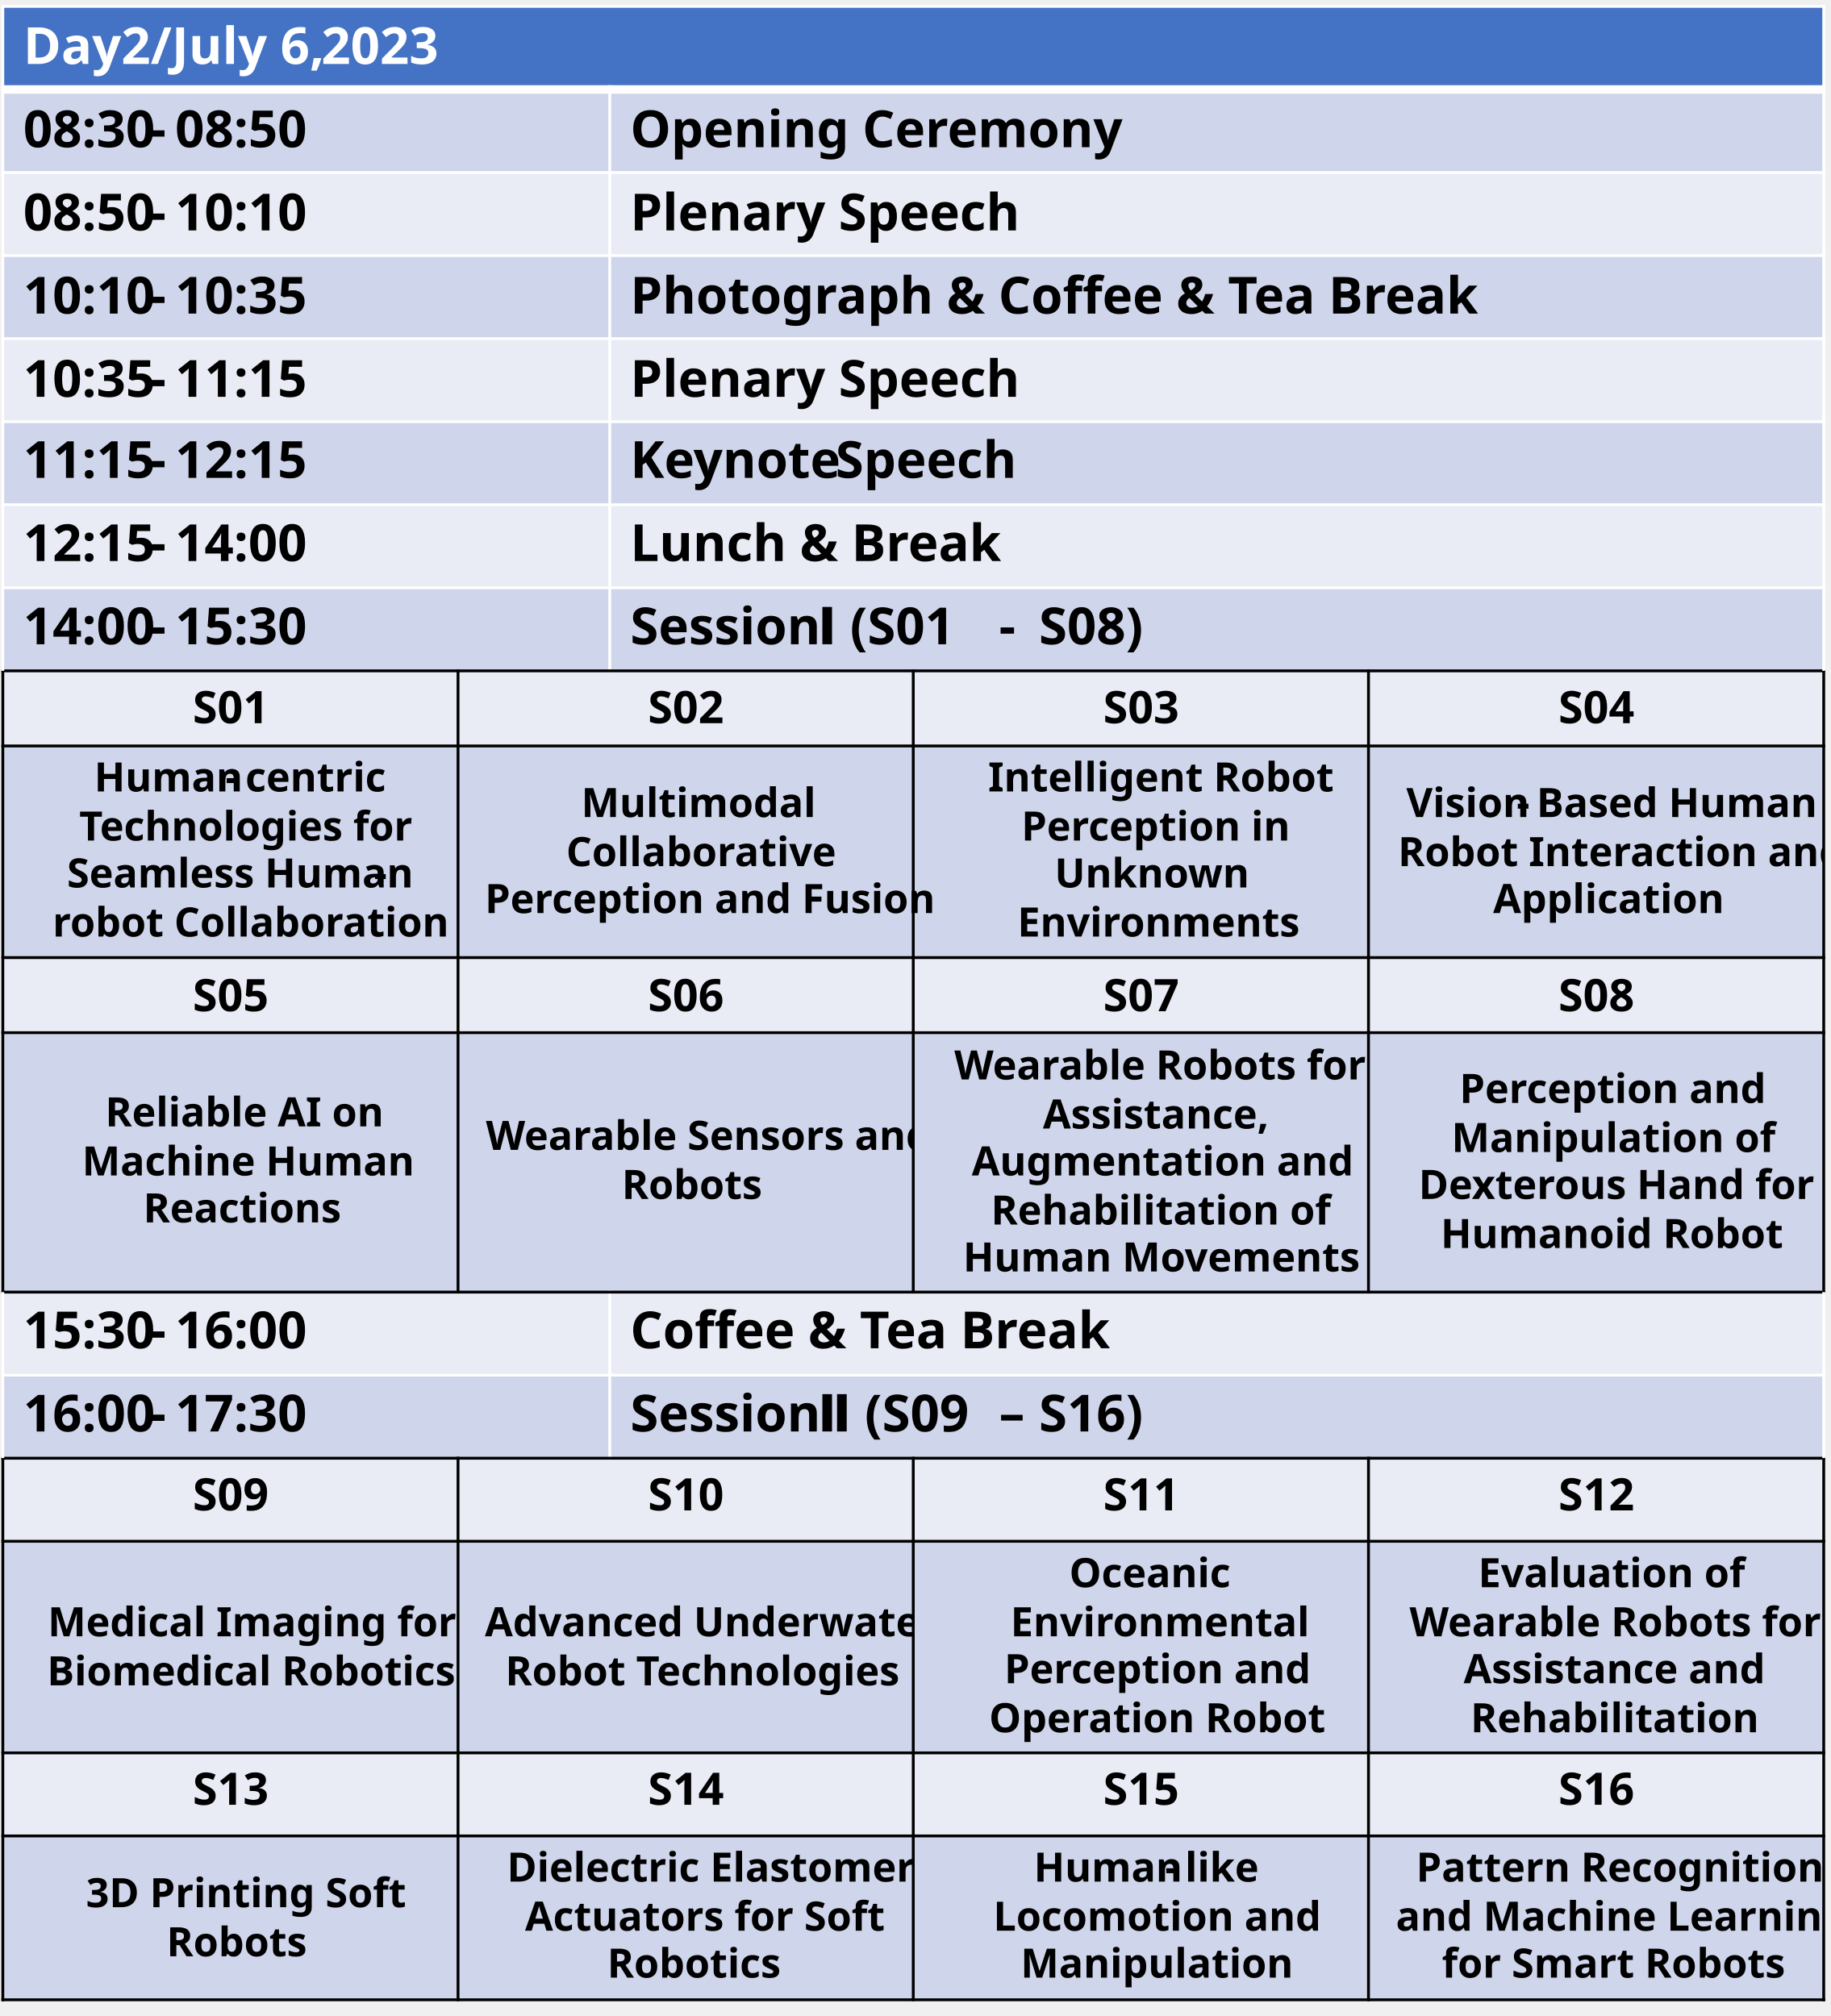
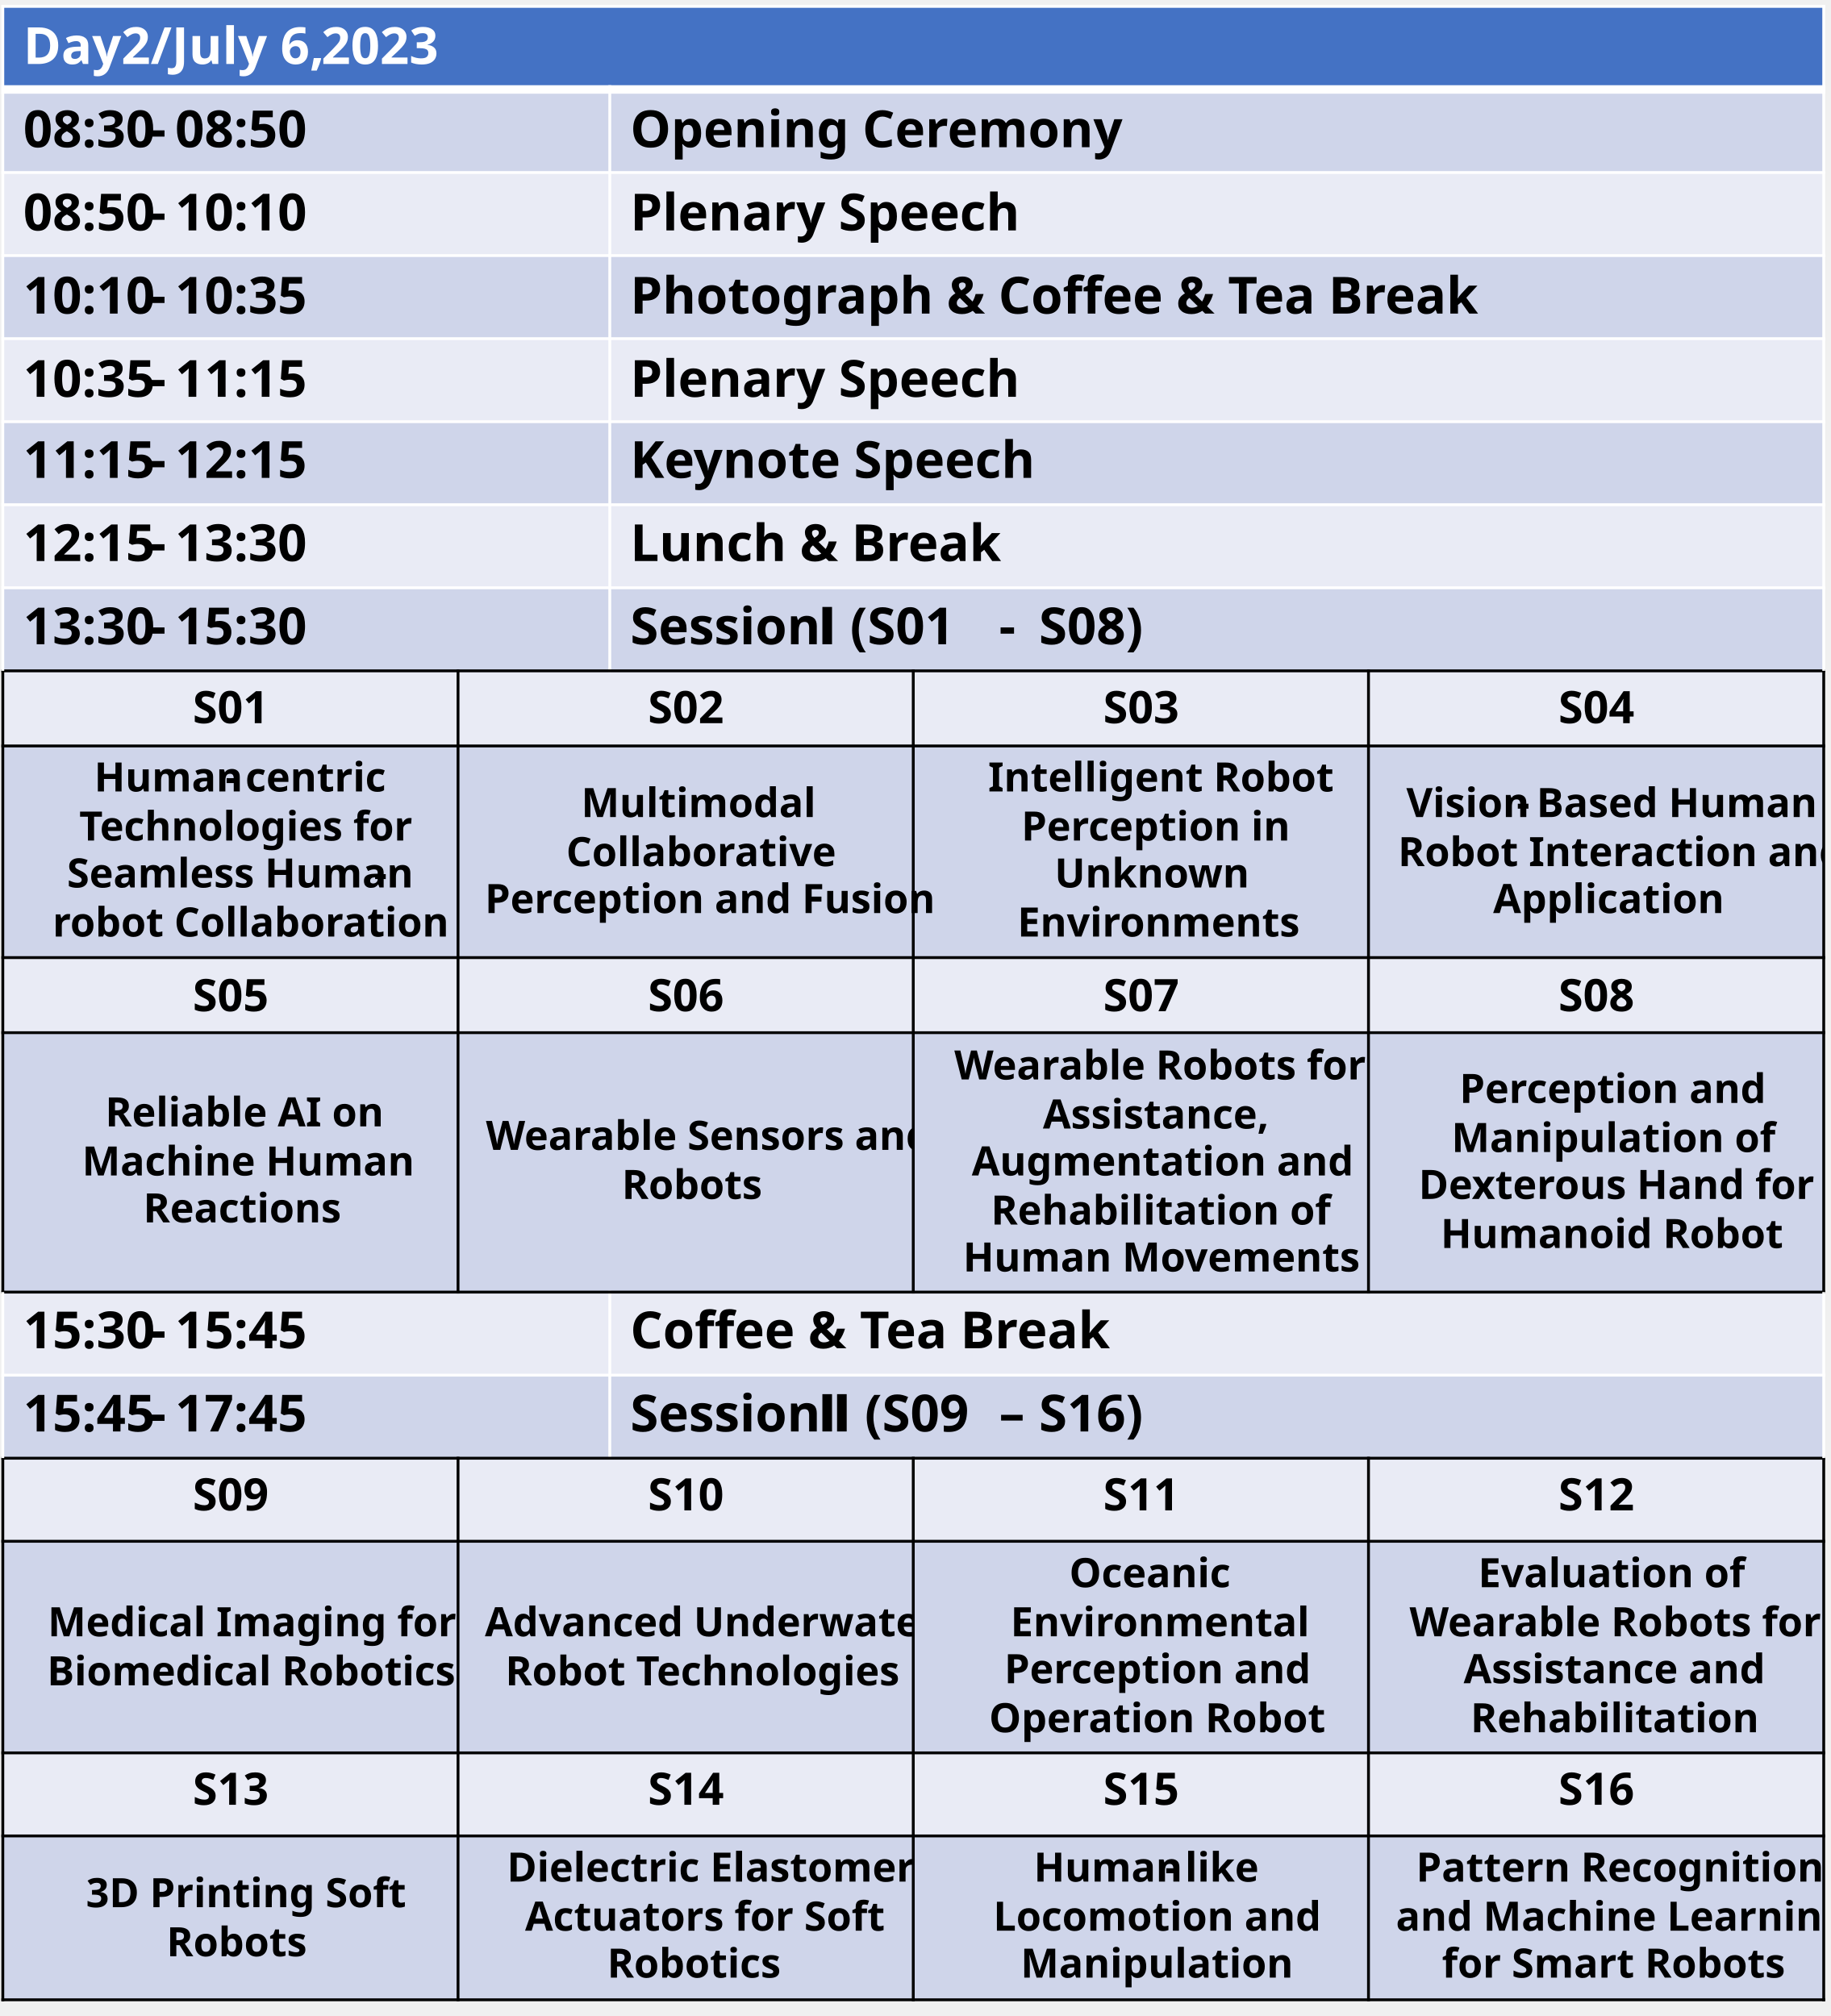
<svg xmlns="http://www.w3.org/2000/svg" width="858" height="945" overflow="hidden">
  <defs>
    <clipPath id="clip0">
      <rect x="226" y="-3" width="858" height="945" />
    </clipPath>
    <clipPath id="clip1">
      <rect x="227" y="-82" width="854" height="202" />
    </clipPath>
    <clipPath id="clip2">
      <rect x="511" y="-43" width="570" height="202" />
    </clipPath>
    <clipPath id="clip3">
      <rect x="227" y="-43" width="285" height="202" />
    </clipPath>
    <clipPath id="clip4">
      <rect x="511" y="-4" width="570" height="202" />
    </clipPath>
    <clipPath id="clip5">
      <rect x="227" y="-4" width="285" height="202" />
    </clipPath>
    <clipPath id="clip6">
      <rect x="511" y="35" width="570" height="202" />
    </clipPath>
    <clipPath id="clip7">
      <rect x="227" y="35" width="285" height="202" />
    </clipPath>
    <clipPath id="clip8">
      <rect x="511" y="74" width="570" height="202" />
    </clipPath>
    <clipPath id="clip9">
      <rect x="227" y="74" width="285" height="202" />
    </clipPath>
    <clipPath id="clip10">
      <rect x="511" y="113" width="570" height="202" />
    </clipPath>
    <clipPath id="clip11">
      <rect x="227" y="113" width="285" height="202" />
    </clipPath>
    <clipPath id="clip12">
      <rect x="511" y="152" width="570" height="202" />
    </clipPath>
    <clipPath id="clip13">
      <rect x="227" y="152" width="285" height="202" />
    </clipPath>
    <clipPath id="clip14">
      <rect x="511" y="190" width="570" height="203" />
    </clipPath>
    <clipPath id="clip15">
      <rect x="227" y="190" width="285" height="203" />
    </clipPath>
    <clipPath id="clip16">
      <rect x="867" y="161" width="214" height="471" />
    </clipPath>
    <clipPath id="clip17">
      <rect x="440" y="385" width="214" height="314" />
    </clipPath>
    <clipPath id="clip18">
      <rect x="511" y="521" width="570" height="202" />
    </clipPath>
    <clipPath id="clip19">
      <rect x="227" y="521" width="285" height="202" />
    </clipPath>
    <clipPath id="clip20">
      <rect x="511" y="560" width="570" height="202" />
    </clipPath>
    <clipPath id="clip21">
      <rect x="227" y="560" width="285" height="202" />
    </clipPath>
    <clipPath id="clip22">
      <rect x="440" y="612" width="214" height="314" />
    </clipPath>
    <clipPath id="clip23">
      <rect x="867" y="660" width="214" height="472" />
    </clipPath>
  </defs>
  <g clip-path="url(#clip0)" transform="translate(-226 3)">
    <path d="M227.314 0 1080.65 0 1080.65 38.933 227.314 38.933Z" fill="#4472C4" fill-rule="evenodd" />
    <path d="M227.314 38.933 511.758 38.933 511.758 77.867 227.314 77.867Z" fill="#CFD5EA" fill-rule="evenodd" />
    <path d="M511.758 38.933 1080.65 38.933 1080.65 77.867 511.758 77.867Z" fill="#CFD5EA" fill-rule="evenodd" />
    <path d="M227.314 77.867 511.758 77.867 511.758 116.8 227.314 116.8Z" fill="#E9EBF5" fill-rule="evenodd" />
    <path d="M511.758 77.867 1080.65 77.867 1080.65 116.8 511.758 116.8Z" fill="#E9EBF5" fill-rule="evenodd" />
    <path d="M227.314 116.8 511.758 116.8 511.758 155.733 227.314 155.733Z" fill="#CFD5EA" fill-rule="evenodd" />
    <path d="M511.758 116.8 1080.65 116.8 1080.65 155.733 511.758 155.733Z" fill="#CFD5EA" fill-rule="evenodd" />
    <path d="M227.314 155.733 511.758 155.733 511.758 194.667 227.314 194.667Z" fill="#E9EBF5" fill-rule="evenodd" />
    <path d="M511.758 155.733 1080.65 155.733 1080.65 194.667 511.758 194.667Z" fill="#E9EBF5" fill-rule="evenodd" />
    <path d="M227.314 194.667 511.758 194.667 511.758 233.6 227.314 233.6Z" fill="#CFD5EA" fill-rule="evenodd" />
    <path d="M511.758 194.667 1080.65 194.667 1080.65 233.6 511.758 233.6Z" fill="#CFD5EA" fill-rule="evenodd" />
    <path d="M227.314 233.6 511.758 233.6 511.758 272.533 227.314 272.533Z" fill="#E9EBF5" fill-rule="evenodd" />
    <path d="M511.758 233.6 1080.65 233.6 1080.65 272.533 511.758 272.533Z" fill="#E9EBF5" fill-rule="evenodd" />
    <path d="M227.314 272.533 511.758 272.533 511.758 311.467 227.314 311.467Z" fill="#CFD5EA" fill-rule="evenodd" />
    <path d="M511.758 272.533 1080.65 272.533 1080.65 311.467 511.758 311.467Z" fill="#CFD5EA" fill-rule="evenodd" />
    <path d="M227.314 311.467 440.647 311.467 440.647 346.667 227.314 346.667Z" fill="#E9EBF5" fill-rule="evenodd" />
    <path d="M440.647 311.467 653.98 311.467 653.98 346.667 440.647 346.667Z" fill="#E9EBF5" fill-rule="evenodd" />
    <path d="M653.98 311.467 867.314 311.467 867.314 346.667 653.98 346.667Z" fill="#E9EBF5" fill-rule="evenodd" />
    <path d="M867.314 311.467 1080.65 311.467 1080.65 346.667 867.314 346.667Z" fill="#E9EBF5" fill-rule="evenodd" />
    <path d="M227.314 346.667 440.647 346.667 440.647 445.867 227.314 445.867Z" fill="#CFD5EA" fill-rule="evenodd" />
    <path d="M440.647 346.667 653.98 346.667 653.98 445.867 440.647 445.867Z" fill="#CFD5EA" fill-rule="evenodd" />
    <path d="M653.98 346.667 867.314 346.667 867.314 445.867 653.98 445.867Z" fill="#CFD5EA" fill-rule="evenodd" />
    <path d="M867.314 346.667 1080.65 346.667 1080.65 445.867 867.314 445.867Z" fill="#CFD5EA" fill-rule="evenodd" />
    <path d="M227.314 445.867 440.647 445.867 440.647 481.067 227.314 481.067Z" fill="#E9EBF5" fill-rule="evenodd" />
    <path d="M440.647 445.867 653.98 445.867 653.98 481.067 440.647 481.067Z" fill="#E9EBF5" fill-rule="evenodd" />
    <path d="M653.98 445.867 867.314 445.867 867.314 481.067 653.98 481.067Z" fill="#E9EBF5" fill-rule="evenodd" />
    <path d="M867.314 445.867 1080.65 445.867 1080.65 481.067 867.314 481.067Z" fill="#E9EBF5" fill-rule="evenodd" />
    <path d="M227.314 481.067 440.647 481.067 440.647 602.667 227.314 602.667Z" fill="#CFD5EA" fill-rule="evenodd" />
    <path d="M440.647 481.067 653.98 481.067 653.98 602.667 440.647 602.667Z" fill="#CFD5EA" fill-rule="evenodd" />
    <path d="M653.98 481.067 867.314 481.067 867.314 602.667 653.98 602.667Z" fill="#CFD5EA" fill-rule="evenodd" />
    <path d="M867.314 481.067 1080.65 481.067 1080.65 602.667 867.314 602.667Z" fill="#CFD5EA" fill-rule="evenodd" />
    <path d="M227.314 602.667 511.758 602.667 511.758 641.6 227.314 641.6Z" fill="#E9EBF5" fill-rule="evenodd" />
    <path d="M511.758 602.667 1080.65 602.667 1080.65 641.6 511.758 641.6Z" fill="#E9EBF5" fill-rule="evenodd" />
    <path d="M227.314 641.6 511.758 641.6 511.758 680.533 227.314 680.533Z" fill="#CFD5EA" fill-rule="evenodd" />
    <path d="M511.758 641.6 1080.65 641.6 1080.65 680.533 511.758 680.533Z" fill="#CFD5EA" fill-rule="evenodd" />
    <path d="M227.314 680.533 440.647 680.533 440.647 719.467 227.314 719.467Z" fill="#E9EBF5" fill-rule="evenodd" />
    <path d="M440.647 680.533 653.98 680.533 653.98 719.467 440.647 719.467Z" fill="#E9EBF5" fill-rule="evenodd" />
    <path d="M653.98 680.533 867.314 680.533 867.314 719.467 653.98 719.467Z" fill="#E9EBF5" fill-rule="evenodd" />
    <path d="M867.314 680.533 1080.65 680.533 1080.65 719.467 867.314 719.467Z" fill="#E9EBF5" fill-rule="evenodd" />
    <path d="M227.314 719.467 440.647 719.467 440.647 818.667 227.314 818.667Z" fill="#CFD5EA" fill-rule="evenodd" />
    <path d="M440.647 719.467 653.98 719.467 653.98 818.667 440.647 818.667Z" fill="#CFD5EA" fill-rule="evenodd" />
    <path d="M653.98 719.467 867.314 719.467 867.314 818.667 653.98 818.667Z" fill="#CFD5EA" fill-rule="evenodd" />
    <path d="M867.314 719.467 1080.65 719.467 1080.65 818.667 867.314 818.667Z" fill="#CFD5EA" fill-rule="evenodd" />
    <path d="M227.314 818.667 440.647 818.667 440.647 857.6 227.314 857.6Z" fill="#E9EBF5" fill-rule="evenodd" />
    <path d="M440.647 818.667 653.98 818.667 653.98 857.6 440.647 857.6Z" fill="#E9EBF5" fill-rule="evenodd" />
    <path d="M653.98 818.667 867.314 818.667 867.314 857.6 653.98 857.6Z" fill="#E9EBF5" fill-rule="evenodd" />
    <path d="M867.314 818.667 1080.65 818.667 1080.65 857.6 867.314 857.6Z" fill="#E9EBF5" fill-rule="evenodd" />
    <path d="M227.314 857.6 440.647 857.6 440.647 934.4 227.314 934.4Z" fill="#CFD5EA" fill-rule="evenodd" />
    <path d="M440.647 857.6 653.98 857.6 653.98 934.4 440.647 934.4Z" fill="#CFD5EA" fill-rule="evenodd" />
    <path d="M653.98 857.6 867.314 857.6 867.314 934.4 653.98 934.4Z" fill="#CFD5EA" fill-rule="evenodd" />
    <path d="M867.314 857.6 1080.65 857.6 1080.65 934.4 867.314 934.4Z" fill="#CFD5EA" fill-rule="evenodd" />
    <path d="M440.647 310.8 440.647 603.333" stroke="#000000" stroke-width="1.333" stroke-linejoin="round" stroke-miterlimit="10" fill="none" fill-rule="evenodd" />
    <path d="M440.647 679.867 440.647 935.067" stroke="#000000" stroke-width="1.333" stroke-linejoin="round" stroke-miterlimit="10" fill="none" fill-rule="evenodd" />
    <path d="M511.758 36.933 511.758 312.133" stroke="#FFFFFF" stroke-width="1.333" stroke-linejoin="round" stroke-miterlimit="10" fill="none" fill-rule="evenodd" />
    <path d="M511.758 602 511.758 681.2" stroke="#FFFFFF" stroke-width="1.333" stroke-linejoin="round" stroke-miterlimit="10" fill="none" fill-rule="evenodd" />
    <path d="M653.98 310.8 653.98 603.333" stroke="#000000" stroke-width="1.333" stroke-linejoin="round" stroke-miterlimit="10" fill="none" fill-rule="evenodd" />
    <path d="M653.98 679.867 653.98 935.067" stroke="#000000" stroke-width="1.333" stroke-linejoin="round" stroke-miterlimit="10" fill="none" fill-rule="evenodd" />
    <path d="M867.314 310.8 867.314 603.333" stroke="#000000" stroke-width="1.333" stroke-linejoin="round" stroke-miterlimit="10" fill="none" fill-rule="evenodd" />
    <path d="M867.314 679.867 867.314 935.067" stroke="#000000" stroke-width="1.333" stroke-linejoin="round" stroke-miterlimit="10" fill="none" fill-rule="evenodd" />
    <path d="M226.647 38.933 1081.31 38.933" stroke="#FFFFFF" stroke-width="4" stroke-linejoin="round" stroke-miterlimit="10" fill="none" fill-rule="evenodd" />
    <path d="M226.647 77.867 1081.31 77.867" stroke="#FFFFFF" stroke-width="1.333" stroke-linejoin="round" stroke-miterlimit="10" fill="none" fill-rule="evenodd" />
    <path d="M226.647 116.8 1081.31 116.8" stroke="#FFFFFF" stroke-width="1.333" stroke-linejoin="round" stroke-miterlimit="10" fill="none" fill-rule="evenodd" />
    <path d="M226.647 155.733 1081.31 155.733" stroke="#FFFFFF" stroke-width="1.333" stroke-linejoin="round" stroke-miterlimit="10" fill="none" fill-rule="evenodd" />
    <path d="M226.647 194.667 1081.31 194.667" stroke="#FFFFFF" stroke-width="1.333" stroke-linejoin="round" stroke-miterlimit="10" fill="none" fill-rule="evenodd" />
    <path d="M226.647 233.6 1081.31 233.6" stroke="#FFFFFF" stroke-width="1.333" stroke-linejoin="round" stroke-miterlimit="10" fill="none" fill-rule="evenodd" />
    <path d="M226.647 272.533 1081.31 272.533" stroke="#FFFFFF" stroke-width="1.333" stroke-linejoin="round" stroke-miterlimit="10" fill="none" fill-rule="evenodd" />
    <path d="M226.647 311.467 1081.31 311.467" stroke="#000000" stroke-width="1.333" stroke-linejoin="round" stroke-miterlimit="10" fill="none" fill-rule="evenodd" />
    <path d="M226.647 346.667 1081.31 346.667" stroke="#000000" stroke-width="1.333" stroke-linejoin="round" stroke-miterlimit="10" fill="none" fill-rule="evenodd" />
    <path d="M226.647 445.867 1081.31 445.867" stroke="#000000" stroke-width="1.333" stroke-linejoin="round" stroke-miterlimit="10" fill="none" fill-rule="evenodd" />
    <path d="M226.647 481.067 1081.31 481.067" stroke="#000000" stroke-width="1.333" stroke-linejoin="round" stroke-miterlimit="10" fill="none" fill-rule="evenodd" />
    <path d="M226.647 602.667 1081.31 602.667" stroke="#000000" stroke-width="1.333" stroke-linejoin="round" stroke-miterlimit="10" fill="none" fill-rule="evenodd" />
    <path d="M226.647 641.6 1081.31 641.6" stroke="#FFFFFF" stroke-width="1.333" stroke-linejoin="round" stroke-miterlimit="10" fill="none" fill-rule="evenodd" />
    <path d="M226.647 680.533 1081.31 680.533" stroke="#000000" stroke-width="1.333" stroke-linejoin="round" stroke-miterlimit="10" fill="none" fill-rule="evenodd" />
    <path d="M226.647 719.467 1081.31 719.467" stroke="#000000" stroke-width="1.333" stroke-linejoin="round" stroke-miterlimit="10" fill="none" fill-rule="evenodd" />
    <path d="M226.647 818.667 1081.31 818.667" stroke="#000000" stroke-width="1.333" stroke-linejoin="round" stroke-miterlimit="10" fill="none" fill-rule="evenodd" />
    <path d="M226.647 857.6 1081.31 857.6" stroke="#000000" stroke-width="1.333" stroke-linejoin="round" stroke-miterlimit="10" fill="none" fill-rule="evenodd" />
    <path d="M227.314-0.667 227.314 311.467" stroke="#FFFFFF" stroke-width="1.333" stroke-linejoin="round" stroke-miterlimit="10" fill="none" fill-rule="evenodd" />
    <path d="M227.314 311.467 227.314 602.667" stroke="#000000" stroke-width="1.333" stroke-linejoin="round" stroke-miterlimit="10" fill="none" fill-rule="evenodd" />
    <path d="M227.314 602.667 227.314 680.533" stroke="#FFFFFF" stroke-width="1.333" stroke-linejoin="round" stroke-miterlimit="10" fill="none" fill-rule="evenodd" />
    <path d="M227.314 680.533 227.314 935.067" stroke="#000000" stroke-width="1.333" stroke-linejoin="round" stroke-miterlimit="10" fill="none" fill-rule="evenodd" />
    <path d="M1080.65-0.667 1080.65 311.467" stroke="#FFFFFF" stroke-width="1.333" stroke-linejoin="round" stroke-miterlimit="10" fill="none" fill-rule="evenodd" />
    <path d="M1080.65 311.467 1080.65 602.667" stroke="#000000" stroke-width="1.333" stroke-linejoin="round" stroke-miterlimit="10" fill="none" fill-rule="evenodd" />
    <path d="M1080.65 602.667 1080.65 680.533" stroke="#FFFFFF" stroke-width="1.333" stroke-linejoin="round" stroke-miterlimit="10" fill="none" fill-rule="evenodd" />
    <path d="M1080.65 680.533 1080.65 935.067" stroke="#000000" stroke-width="1.333" stroke-linejoin="round" stroke-miterlimit="10" fill="none" fill-rule="evenodd" />
    <path d="M226.647 0 1081.31 0" stroke="#FFFFFF" stroke-width="1.333" stroke-linejoin="round" stroke-miterlimit="10" fill="none" fill-rule="evenodd" />
    <path d="M226.647 934.4 1081.31 934.4" stroke="#000000" stroke-width="1.333" stroke-linejoin="round" stroke-miterlimit="10" fill="none" fill-rule="evenodd" />
    <g clip-path="url(#clip1)">
      <text fill="#FFFFFF" font-family="DengXian,DengXian_MSFontService,sans-serif" font-weight="700" font-size="24" transform="translate(236.914 27)">Day2/July 6,</text>
    </g>
    <text fill="#FFFFFF" font-family="DengXian,DengXian_MSFontService,sans-serif" font-weight="700" font-size="24" transform="translate(376.58 27)">2023</text>
    <g clip-path="url(#clip2)">
      <text font-family="DengXian,DengXian_MSFontService,sans-serif" font-weight="700" font-size="24" transform="translate(521.358 66)">Opening Ceremony</text>
    </g>
    <g clip-path="url(#clip3)">
      <text font-family="DengXian,DengXian_MSFontService,sans-serif" font-weight="700" font-size="24" transform="translate(236.914 66)">08:30</text>
    </g>
    <text font-family="DengXian,DengXian_MSFontService,sans-serif" font-weight="700" font-size="24" transform="translate(296.08 66)">-</text>
    <text font-family="DengXian,DengXian_MSFontService,sans-serif" font-weight="700" font-size="24" transform="translate(308.08 66)">08:50</text>
    <g clip-path="url(#clip4)">
      <text font-family="DengXian,DengXian_MSFontService,sans-serif" font-weight="700" font-size="24" transform="translate(521.358 105)">Plenary Speech</text>
    </g>
    <g clip-path="url(#clip5)">
      <text font-family="DengXian,DengXian_MSFontService,sans-serif" font-weight="700" font-size="24" transform="translate(236.914 105)">08:50</text>
    </g>
    <text font-family="DengXian,DengXian_MSFontService,sans-serif" font-weight="700" font-size="24" transform="translate(296.08 105)">-</text>
    <text font-family="DengXian,DengXian_MSFontService,sans-serif" font-weight="700" font-size="24" transform="translate(308.08 105)">10:10</text>
    <g clip-path="url(#clip6)">
      <text font-family="DengXian,DengXian_MSFontService,sans-serif" font-weight="700" font-size="24" transform="translate(521.358 144)">Photograph &amp; Coffee &amp; Tea Break</text>
    </g>
    <g clip-path="url(#clip7)">
      <text font-family="DengXian,DengXian_MSFontService,sans-serif" font-weight="700" font-size="24" transform="translate(236.914 144)">10:10</text>
    </g>
    <text font-family="DengXian,DengXian_MSFontService,sans-serif" font-weight="700" font-size="24" transform="translate(296.08 144)">-</text>
    <text font-family="DengXian,DengXian_MSFontService,sans-serif" font-weight="700" font-size="24" transform="translate(308.08 144)">10:35</text>
    <g clip-path="url(#clip8)">
      <text font-family="DengXian,DengXian_MSFontService,sans-serif" font-weight="700" font-size="24" transform="translate(521.358 183)">Plenary Speech</text>
    </g>
    <g clip-path="url(#clip9)">
      <text font-family="DengXian,DengXian_MSFontService,sans-serif" font-weight="700" font-size="24" transform="translate(236.914 183)">10:35</text>
    </g>
    <text font-family="DengXian,DengXian_MSFontService,sans-serif" font-weight="700" font-size="24" transform="translate(296.08 183)">-</text>
    <text font-family="DengXian,DengXian_MSFontService,sans-serif" font-weight="700" font-size="24" transform="translate(308.08 183)">11:15</text>
    <g clip-path="url(#clip10)">
-       <text font-family="DengXian,DengXian_MSFontService,sans-serif" font-weight="700" font-size="24" transform="translate(521.358 221)">Keynote</text>
-     </g>
-     <text font-family="DengXian,DengXian_MSFontService,sans-serif" font-weight="700" font-size="24" transform="translate(617.525 221)">Speech</text>
+       <text font-family="DengXian,DengXian_MSFontService,sans-serif" font-weight="700" font-size="24" transform="translate(521.358 221)">Keynote Speech</text>
+     </g>
    <g clip-path="url(#clip11)">
      <text font-family="DengXian,DengXian_MSFontService,sans-serif" font-weight="700" font-size="24" transform="translate(236.914 221)">11:15</text>
    </g>
    <text font-family="DengXian,DengXian_MSFontService,sans-serif" font-weight="700" font-size="24" transform="translate(296.08 221)">-</text>
    <text font-family="DengXian,DengXian_MSFontService,sans-serif" font-weight="700" font-size="24" transform="translate(308.08 221)">12:15</text>
    <g clip-path="url(#clip12)">
      <text font-family="DengXian,DengXian_MSFontService,sans-serif" font-weight="700" font-size="24" transform="translate(521.358 260)">Lunch &amp; Break</text>
    </g>
    <g clip-path="url(#clip13)">
      <text font-family="DengXian,DengXian_MSFontService,sans-serif" font-weight="700" font-size="24" transform="translate(236.914 260)">12:15</text>
    </g>
    <text font-family="DengXian,DengXian_MSFontService,sans-serif" font-weight="700" font-size="24" transform="translate(296.08 260)">-</text>
-     <text font-family="DengXian,DengXian_MSFontService,sans-serif" font-weight="700" font-size="24" transform="translate(308.08 260)">14:00</text>
+     <text font-family="DengXian,DengXian_MSFontService,sans-serif" font-weight="700" font-size="24" transform="translate(308.08 260)">13:30</text>
    <g clip-path="url(#clip14)">
      <text font-family="DengXian,DengXian_MSFontService,sans-serif" font-weight="700" font-size="24" transform="translate(521.358 299)">Session</text>
    </g>
    <text font-family="DengXian,DengXian_MSFontService,sans-serif" font-weight="700" font-size="24" transform="translate(609.191 299)">Ⅰ (S01</text>
    <text font-family="DengXian,DengXian_MSFontService,sans-serif" font-weight="700" font-size="24" transform="translate(694.191 299)">-</text>
    <text font-family="DengXian,DengXian_MSFontService,sans-serif" font-weight="700" font-size="24" transform="translate(712.858 299)">S08)</text>
    <g clip-path="url(#clip15)">
-       <text font-family="DengXian,DengXian_MSFontService,sans-serif" font-weight="700" font-size="24" transform="translate(236.914 299)">14:00</text>
+       <text font-family="DengXian,DengXian_MSFontService,sans-serif" font-weight="700" font-size="24" transform="translate(236.914 299)">13:30</text>
    </g>
    <text font-family="DengXian,DengXian_MSFontService,sans-serif" font-weight="700" font-size="24" transform="translate(296.08 299)">-</text>
    <text font-family="DengXian,DengXian_MSFontService,sans-serif" font-weight="700" font-size="24" transform="translate(308.08 299)">15:30</text>
    <text font-family="DengXian,DengXian_MSFontService,sans-serif" font-weight="700" font-size="21" transform="translate(956.314 336)">S04</text>
    <text font-family="DengXian,DengXian_MSFontService,sans-serif" font-weight="700" font-size="21" transform="translate(742.98 336)">S03</text>
    <text font-family="DengXian,DengXian_MSFontService,sans-serif" font-weight="700" font-size="21" transform="translate(529.647 336)">S02</text>
    <text font-family="DengXian,DengXian_MSFontService,sans-serif" font-weight="700" font-size="21" transform="translate(316.314 336)">S01</text>
    <text font-family="DengXian,DengXian_MSFontService,sans-serif" font-weight="700" font-size="19" transform="translate(885.06 380)">Vision</text>
    <text font-family="DengXian,DengXian_MSFontService,sans-serif" font-weight="700" font-size="19" transform="translate(936.727 380)">-</text>
    <text font-family="DengXian,DengXian_MSFontService,sans-serif" font-weight="700" font-size="19" transform="translate(946.06 380)">Based Human</text>
    <g clip-path="url(#clip16)">
      <text font-family="DengXian,DengXian_MSFontService,sans-serif" font-weight="700" font-size="19" transform="translate(881.147 403)">Robot Interaction and</text>
    </g>
    <text font-family="DengXian,DengXian_MSFontService,sans-serif" font-weight="700" font-size="19" transform="translate(925.727 425)">Application</text>
    <text font-family="DengXian,DengXian_MSFontService,sans-serif" font-weight="700" font-size="19" transform="translate(689.064 368)">Intelligent Robot</text>
    <text font-family="DengXian,DengXian_MSFontService,sans-serif" font-weight="700" font-size="19" transform="translate(704.65 391)">Perception in</text>
    <text font-family="DengXian,DengXian_MSFontService,sans-serif" font-weight="700" font-size="19" transform="translate(720.23 413)">Unknown</text>
    <text font-family="DengXian,DengXian_MSFontService,sans-serif" font-weight="700" font-size="19" transform="translate(702.817 436)">Environments</text>
    <text font-family="DengXian,DengXian_MSFontService,sans-serif" font-weight="700" font-size="19" transform="translate(498.397 380)">Multimodal</text>
    <text font-family="DengXian,DengXian_MSFontService,sans-serif" font-weight="700" font-size="19" transform="translate(491.317 403)">Collaborative</text>
    <text font-family="DengXian,DengXian_MSFontService,sans-serif" font-weight="700" font-size="19" transform="translate(453.23 425)">Perception and Fusion</text>
    <text font-family="DengXian,DengXian_MSFontService,sans-serif" font-weight="700" font-size="19" transform="translate(270.147 368)">Human</text>
    <text font-family="DengXian,DengXian_MSFontService,sans-serif" font-weight="700" font-size="19" transform="translate(331.647 368)">-</text>
    <text font-family="DengXian,DengXian_MSFontService,sans-serif" font-weight="700" font-size="19" transform="translate(340.98 368)">centric</text>
    <text font-family="DengXian,DengXian_MSFontService,sans-serif" font-weight="700" font-size="19" transform="translate(263.147 391)">Technologies for</text>
    <text font-family="DengXian,DengXian_MSFontService,sans-serif" font-weight="700" font-size="19" transform="translate(257.394 413)">Seamless Human</text>
    <text font-family="DengXian,DengXian_MSFontService,sans-serif" font-weight="700" font-size="19" transform="translate(401.227 413)">-</text>
    <text font-family="DengXian,DengXian_MSFontService,sans-serif" font-weight="700" font-size="19" transform="translate(250.647 436)">robot Collaboration</text>
    <text font-family="DengXian,DengXian_MSFontService,sans-serif" font-weight="700" font-size="21" transform="translate(956.314 471)">S08</text>
    <text font-family="DengXian,DengXian_MSFontService,sans-serif" font-weight="700" font-size="21" transform="translate(742.98 471)">S07</text>
    <text font-family="DengXian,DengXian_MSFontService,sans-serif" font-weight="700" font-size="21" transform="translate(529.647 471)">S06</text>
    <text font-family="DengXian,DengXian_MSFontService,sans-serif" font-weight="700" font-size="21" transform="translate(316.314 471)">S05</text>
    <text font-family="DengXian,DengXian_MSFontService,sans-serif" font-weight="700" font-size="19" transform="translate(909.98 514)">Perception and</text>
    <text font-family="DengXian,DengXian_MSFontService,sans-serif" font-weight="700" font-size="19" transform="translate(906.227 537)">Manipulation of</text>
    <text font-family="DengXian,DengXian_MSFontService,sans-serif" font-weight="700" font-size="19" transform="translate(890.814 559)">Dexterous Hand for</text>
    <text font-family="DengXian,DengXian_MSFontService,sans-serif" font-weight="700" font-size="19" transform="translate(901.147 582)">Humanoid Robot</text>
    <text font-family="DengXian,DengXian_MSFontService,sans-serif" font-weight="700" font-size="19" transform="translate(673.23 503)">Wearable Robots for</text>
    <text font-family="DengXian,DengXian_MSFontService,sans-serif" font-weight="700" font-size="19" transform="translate(714.73 526)">Assistance,</text>
    <text font-family="DengXian,DengXian_MSFontService,sans-serif" font-weight="700" font-size="19" transform="translate(681.397 548)">Augmentation and</text>
    <text font-family="DengXian,DengXian_MSFontService,sans-serif" font-weight="700" font-size="19" transform="translate(690.397 571)">Rehabilitation of</text>
    <text font-family="DengXian,DengXian_MSFontService,sans-serif" font-weight="700" font-size="19" transform="translate(677.317 593)">Human Movements</text>
    <g clip-path="url(#clip17)">
      <text font-family="DengXian,DengXian_MSFontService,sans-serif" font-weight="700" font-size="19" transform="translate(453.73 536)">Wearable Sensors and</text>
    </g>
    <text font-family="DengXian,DengXian_MSFontService,sans-serif" font-weight="700" font-size="19" transform="translate(517.397 559)">Robots</text>
    <text font-family="DengXian,DengXian_MSFontService,sans-serif" font-weight="700" font-size="19" transform="translate(275.314 525)">Reliable AI on</text>
    <text font-family="DengXian,DengXian_MSFontService,sans-serif" font-weight="700" font-size="19" transform="translate(264.48 548)">Machine Human</text>
    <text font-family="DengXian,DengXian_MSFontService,sans-serif" font-weight="700" font-size="19" transform="translate(293.147 570)">Reactions</text>
    <g clip-path="url(#clip18)">
      <text font-family="DengXian,DengXian_MSFontService,sans-serif" font-weight="700" font-size="24" transform="translate(521.358 629)">Coffee &amp; Tea Break</text>
    </g>
    <g clip-path="url(#clip19)">
      <text font-family="DengXian,DengXian_MSFontService,sans-serif" font-weight="700" font-size="24" transform="translate(236.914 629)">15:30</text>
    </g>
    <text font-family="DengXian,DengXian_MSFontService,sans-serif" font-weight="700" font-size="24" transform="translate(296.08 629)">-</text>
-     <text font-family="DengXian,DengXian_MSFontService,sans-serif" font-weight="700" font-size="24" transform="translate(308.08 629)">16:00</text>
+     <text font-family="DengXian,DengXian_MSFontService,sans-serif" font-weight="700" font-size="24" transform="translate(308.08 629)">15:45</text>
    <g clip-path="url(#clip20)">
      <text font-family="DengXian,DengXian_MSFontService,sans-serif" font-weight="700" font-size="24" transform="translate(521.358 668)">Session</text>
    </g>
    <text font-family="DengXian,DengXian_MSFontService,sans-serif" font-weight="700" font-size="24" transform="translate(609.191 668)">Ⅱ (S09</text>
    <text font-family="DengXian,DengXian_MSFontService,sans-serif" font-weight="700" font-size="24" transform="translate(694.191 668)">–</text>
    <text font-family="DengXian,DengXian_MSFontService,sans-serif" font-weight="700" font-size="24" transform="translate(712.858 668)">S16)</text>
    <g clip-path="url(#clip21)">
-       <text font-family="DengXian,DengXian_MSFontService,sans-serif" font-weight="700" font-size="24" transform="translate(236.914 668)">16:00</text>
+       <text font-family="DengXian,DengXian_MSFontService,sans-serif" font-weight="700" font-size="24" transform="translate(236.914 668)">15:45</text>
    </g>
    <text font-family="DengXian,DengXian_MSFontService,sans-serif" font-weight="700" font-size="24" transform="translate(296.08 668)">-</text>
-     <text font-family="DengXian,DengXian_MSFontService,sans-serif" font-weight="700" font-size="24" transform="translate(308.08 668)">17:30</text>
+     <text font-family="DengXian,DengXian_MSFontService,sans-serif" font-weight="700" font-size="24" transform="translate(308.08 668)">17:45</text>
    <text font-family="DengXian,DengXian_MSFontService,sans-serif" font-weight="700" font-size="21" transform="translate(956.314 705)">S12</text>
    <text font-family="DengXian,DengXian_MSFontService,sans-serif" font-weight="700" font-size="21" transform="translate(742.98 705)">S11</text>
    <text font-family="DengXian,DengXian_MSFontService,sans-serif" font-weight="700" font-size="21" transform="translate(529.647 705)">S10</text>
    <text font-family="DengXian,DengXian_MSFontService,sans-serif" font-weight="700" font-size="21" transform="translate(316.314 705)">S09</text>
    <text font-family="DengXian,DengXian_MSFontService,sans-serif" font-weight="700" font-size="19" transform="translate(918.73 741)">Evaluation of</text>
    <text font-family="DengXian,DengXian_MSFontService,sans-serif" font-weight="700" font-size="19" transform="translate(886.564 764)">Wearable Robots for</text>
    <text font-family="DengXian,DengXian_MSFontService,sans-serif" font-weight="700" font-size="19" transform="translate(911.897 786)">Assistance and</text>
    <text font-family="DengXian,DengXian_MSFontService,sans-serif" font-weight="700" font-size="19" transform="translate(915.15 809)">Rehabilitation</text>
    <text font-family="DengXian,DengXian_MSFontService,sans-serif" font-weight="700" font-size="19" transform="translate(727.06 741)">Oceanic</text>
    <text font-family="DengXian,DengXian_MSFontService,sans-serif" font-weight="700" font-size="19" transform="translate(699.56 764)">Environmental</text>
    <text font-family="DengXian,DengXian_MSFontService,sans-serif" font-weight="700" font-size="19" transform="translate(696.647 786)">Perception and</text>
    <text font-family="DengXian,DengXian_MSFontService,sans-serif" font-weight="700" font-size="19" transform="translate(689.48 809)">Operation Robot</text>
    <g clip-path="url(#clip22)">
      <text font-family="DengXian,DengXian_MSFontService,sans-serif" font-weight="700" font-size="19" transform="translate(453.23 764)">Advanced Underwater</text>
    </g>
    <text font-family="DengXian,DengXian_MSFontService,sans-serif" font-weight="700" font-size="19" transform="translate(462.817 787)">Robot Technologies</text>
    <text font-family="DengXian,DengXian_MSFontService,sans-serif" font-weight="700" font-size="19" transform="translate(248.397 764)">Medical Imaging for</text>
    <text font-family="DengXian,DengXian_MSFontService,sans-serif" font-weight="700" font-size="19" transform="translate(248.064 787)">Biomedical Robotics</text>
    <text font-family="DengXian,DengXian_MSFontService,sans-serif" font-weight="700" font-size="21" transform="translate(956.314 843)">S16</text>
    <text font-family="DengXian,DengXian_MSFontService,sans-serif" font-weight="700" font-size="21" transform="translate(742.98 843)">S15</text>
    <text font-family="DengXian,DengXian_MSFontService,sans-serif" font-weight="700" font-size="21" transform="translate(529.647 843)">S14</text>
    <text font-family="DengXian,DengXian_MSFontService,sans-serif" font-weight="700" font-size="21" transform="translate(316.314 843)">S13</text>
    <text font-family="DengXian,DengXian_MSFontService,sans-serif" font-weight="700" font-size="19" transform="translate(889.647 879)">Pattern Recognition</text>
    <g clip-path="url(#clip23)">
      <text font-family="DengXian,DengXian_MSFontService,sans-serif" font-weight="700" font-size="19" transform="translate(880.147 902)">and Machine Learning</text>
    </g>
    <text font-family="DengXian,DengXian_MSFontService,sans-serif" font-weight="700" font-size="19" transform="translate(901.727 924)">for Smart Robots</text>
    <text font-family="DengXian,DengXian_MSFontService,sans-serif" font-weight="700" font-size="19" transform="translate(710.48 879)">Human</text>
    <text font-family="DengXian,DengXian_MSFontService,sans-serif" font-weight="700" font-size="19" transform="translate(771.98 879)">-</text>
    <text font-family="DengXian,DengXian_MSFontService,sans-serif" font-weight="700" font-size="19" transform="translate(781.314 879)">like</text>
    <text font-family="DengXian,DengXian_MSFontService,sans-serif" font-weight="700" font-size="19" transform="translate(691.48 902)">Locomotion and</text>
    <text font-family="DengXian,DengXian_MSFontService,sans-serif" font-weight="700" font-size="19" transform="translate(704.314 924)">Manipulation</text>
    <text font-family="DengXian,DengXian_MSFontService,sans-serif" font-weight="700" font-size="19" transform="translate(463.564 879)">Dielectric Elastomer</text>
    <text font-family="DengXian,DengXian_MSFontService,sans-serif" font-weight="700" font-size="19" transform="translate(472.064 902)">Actuators for Soft</text>
    <text font-family="DengXian,DengXian_MSFontService,sans-serif" font-weight="700" font-size="19" transform="translate(510.564 924)">Robotics</text>
    <text font-family="DengXian,DengXian_MSFontService,sans-serif" font-weight="700" font-size="19" transform="translate(266.314 891)">3D Printing Soft</text>
    <text font-family="DengXian,DengXian_MSFontService,sans-serif" font-weight="700" font-size="19" transform="translate(304.06 914)">Robots</text>
  </g>
</svg>
